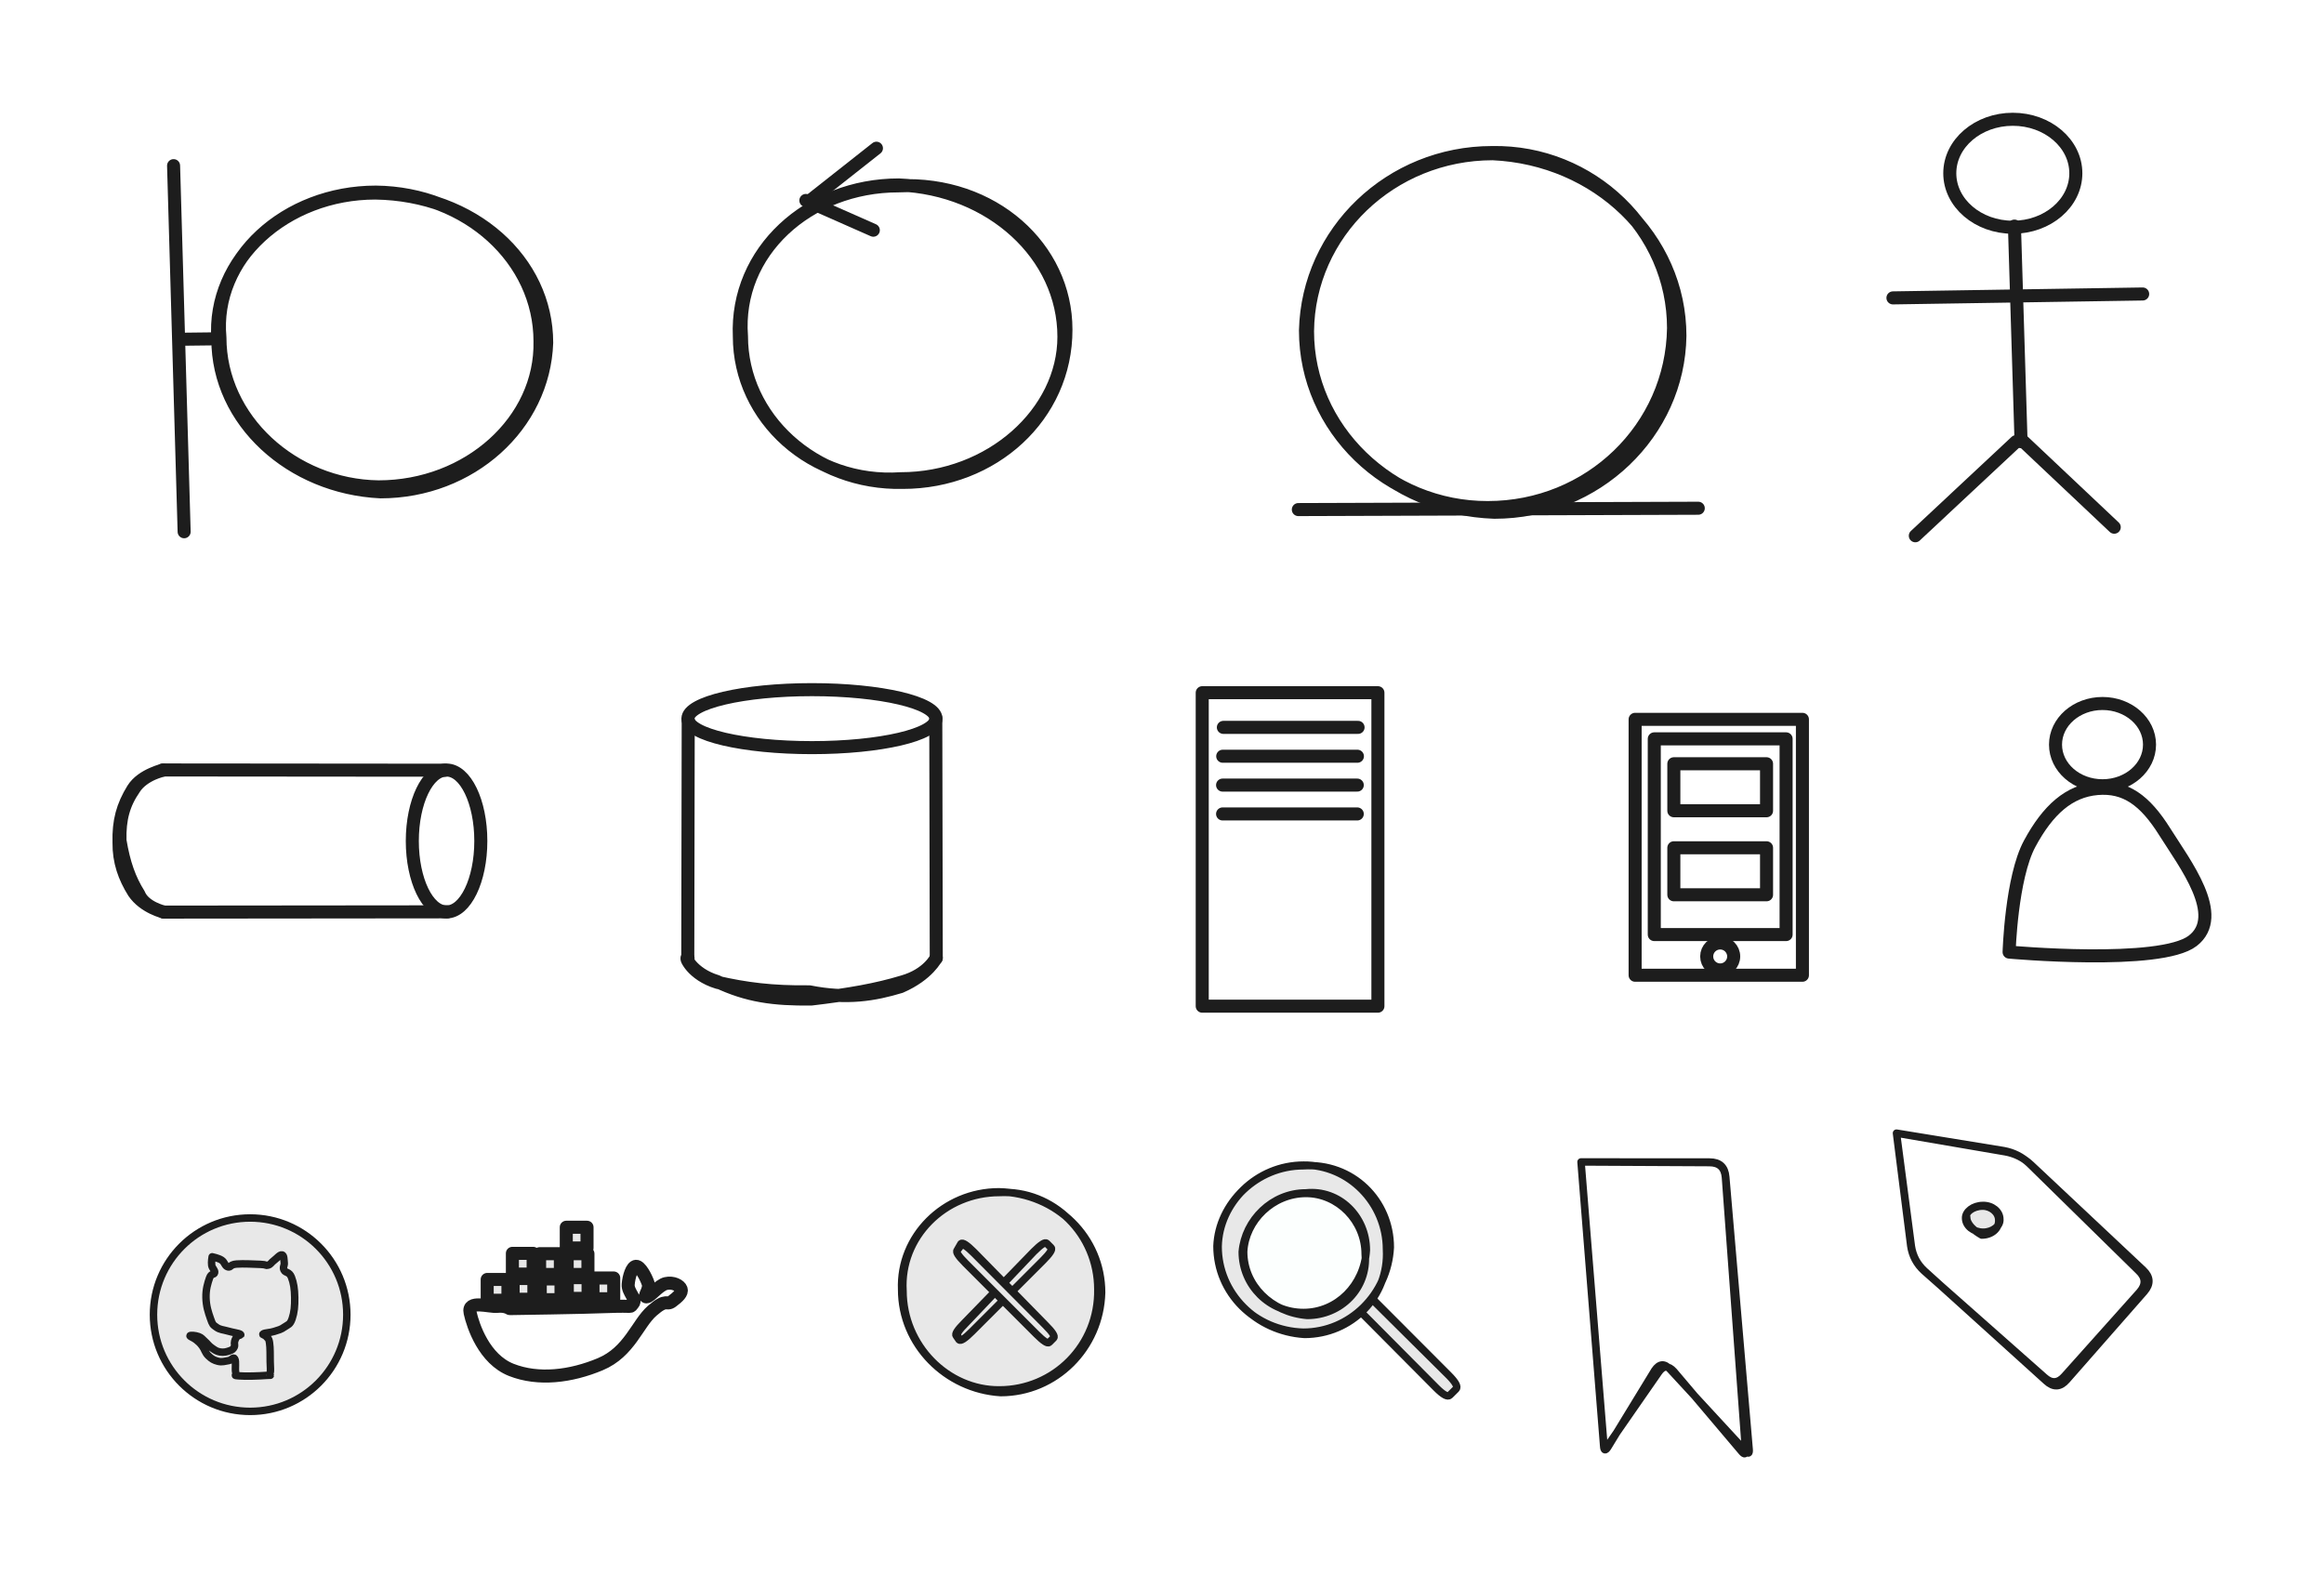
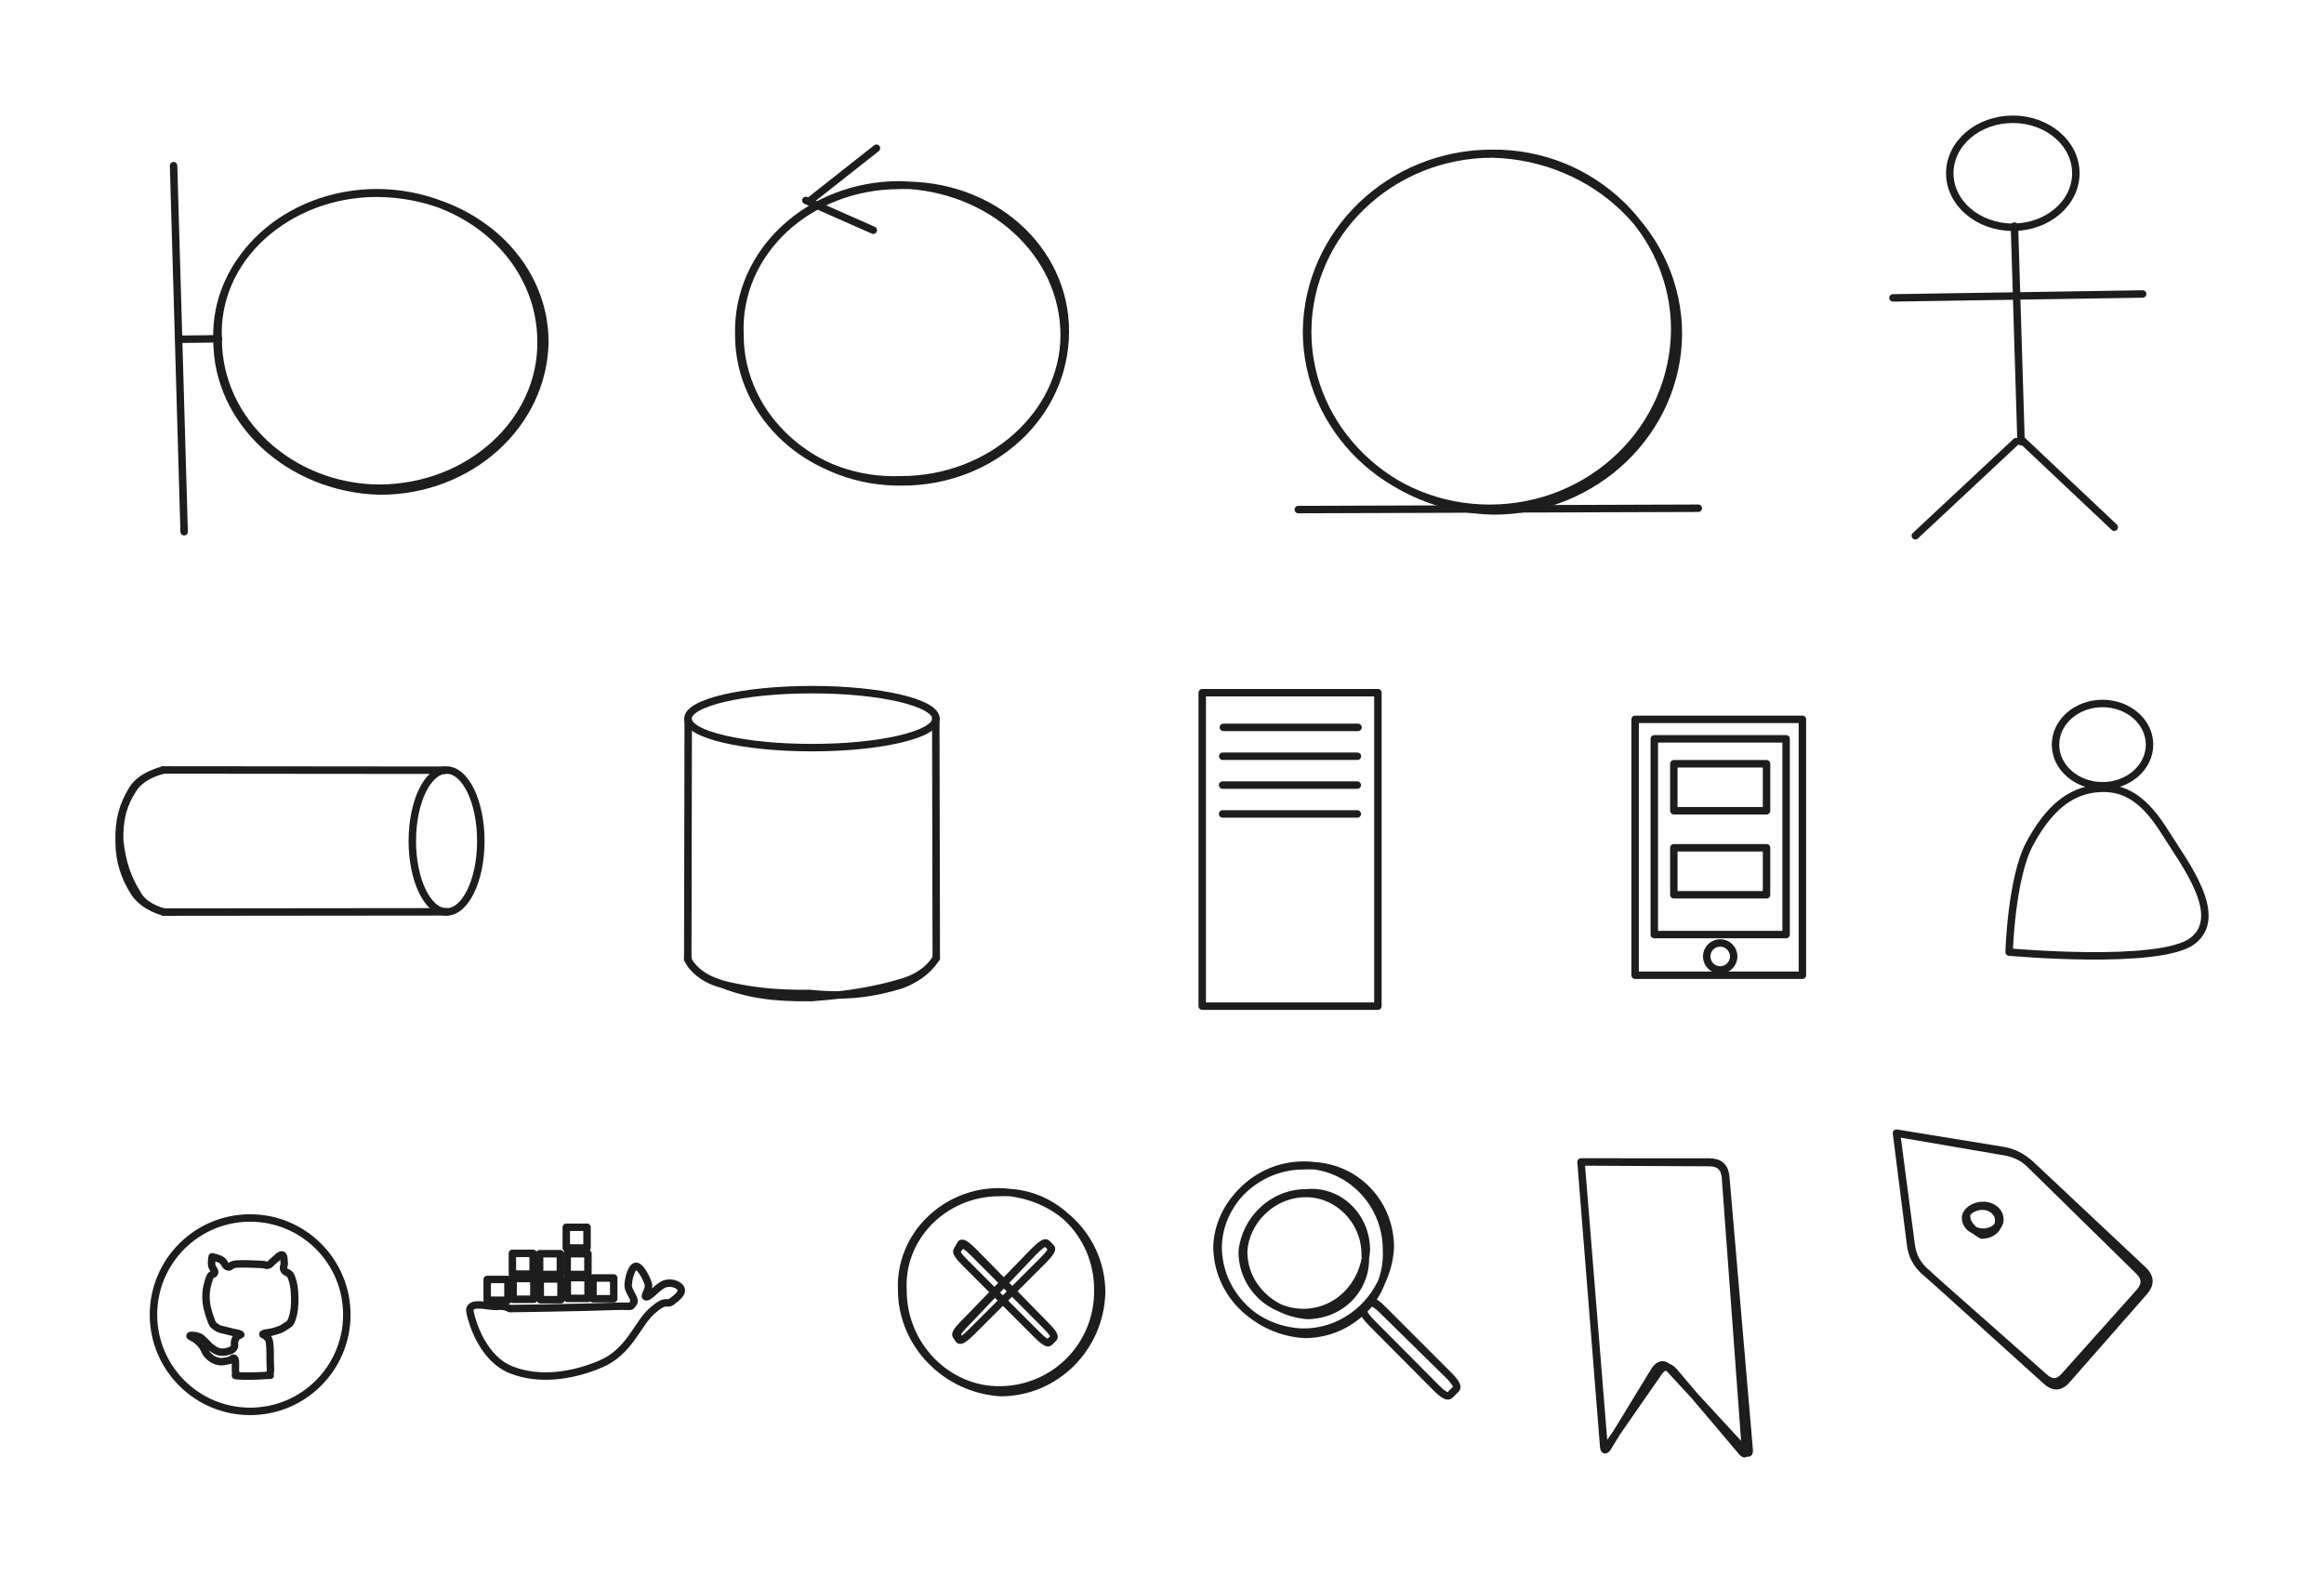
<svg xmlns="http://www.w3.org/2000/svg" direction="ltr" width="623.619" height="422.677" viewBox="223.246 -429.348 623.619 422.677" stroke-linecap="round" stroke-linejoin="round" data-color-mode="light" class="tl-container tl-theme__force-sRGB tl-theme__light" style="background-color: transparent;">
  <defs />
  <g transform="matrix(1, 0, 0, 1, 421.2706, -379.7969)" opacity="1">
-     <path stroke-width="3.5" d="M 0.373 40.714 C -0.645 17.876 18.971 0.067 43.168 0.067 C 67.851 1.028 87.467 18.838 87.467 40.807 C 87.466 61.074 67.85 78.884 43.653 78.884 C 19.989 80.493 0.373 62.684 0.373 40.714 M 0.94 40.639 C -0.769 18.121 18.847 0.311 43.044 0.311 C 68.394 -0.907 88.009 16.902 88.009 38.872 C 88.045 62.056 68.429 79.866 44.232 79.866 C 20.556 80.418 0.94 62.608 0.94 40.639" fill="none" stroke="#1d1d1d" />
+     <path stroke-width="2" d="M 0.213 40.313 C -0.368 17.848 19.247 0.038 43.445 0.038 C 67.919 0.588 87.535 18.397 87.535 40.367 C 87.535 61.363 67.919 79.173 43.722 79.173 C 19.829 80.092 0.213 62.283 0.213 40.313 M 0.537 40.27 C -0.439 17.988 19.176 0.178 43.374 0.178 C 68.229 -0.518 87.845 17.291 87.845 39.261 C 87.865 61.924 68.25 79.734 44.052 79.734 C 20.153 80.049 0.537 62.24 0.537 40.27" fill="none" stroke="#1d1d1d" />
  </g>
  <g transform="matrix(1, 0, 0, 1, 440.8816, -375.7516)" opacity="1">
-     <path stroke-width="3.5" d="M 0 0 L 17.546 -13.833 M 0 0 L 17.546 -13.833" transform="scale(1)" stroke="#1d1d1d" fill="none" />
+     <path stroke-width="2" d="M 0 0 L 17.546 -13.833 M 0 0 L 17.546 -13.833" transform="scale(1)" stroke="#1d1d1d" fill="none" />
  </g>
  <g transform="matrix(1, 0, 0, 1, 439.4914, -375.5719)" opacity="1">
-     <path stroke-width="3.5" d="M 0 0 L 18.098 7.985 M 0 0 L 18.098 7.985" transform="scale(1)" stroke="#1d1d1d" fill="none" />
+     <path stroke-width="2" d="M 0 0 L 18.098 7.985 M 0 0 L 18.098 7.985" transform="scale(1)" stroke="#1d1d1d" fill="none" />
  </g>
  <g transform="matrix(1, 0, 0, 1, 574.1945, -387.928)" opacity="1">
-     <path stroke-width="3.5" d="M -0.638 47.231 C 0.004 20.818 22.138 -0.493 49.442 -0.493 C 75.992 -0.983 98.126 20.328 98.126 46.616 C 97.728 73.442 75.593 94.752 48.289 94.752 C 21.496 94.829 -0.638 73.519 -0.638 47.231 M -0.089 47.448 C 0.169 21.134 22.303 -0.177 49.607 -0.177 C 77.702 1.099 99.836 22.41 99.836 48.697 C 99.482 74.696 77.348 96.007 50.044 96.007 C 22.045 95.046 -0.089 73.736 -0.089 47.448" fill="none" stroke="#1d1d1d" />
+     <path stroke-width="2" d="M -0.365 47.389 C 0.002 21.029 22.136 -0.282 49.44 -0.282 C 76.314 -0.561 98.448 20.749 98.448 47.037 C 98.22 73.632 76.086 94.942 48.782 94.942 C 21.77 94.987 -0.365 73.676 -0.365 47.389 M -0.051 47.512 C 0.097 21.209 22.231 -0.101 49.535 -0.101 C 77.29 0.628 99.424 21.939 99.424 48.226 C 99.222 74.349 77.088 95.659 49.784 95.659 C 22.083 95.111 -0.051 73.8 -0.051 47.512" fill="none" stroke="#1d1d1d" />
  </g>
  <g transform="matrix(1, 0, 0, 1, 571.6382, -292.6369)" opacity="1">
-     <path stroke-width="3.5" d="M 0 0 L 107.318 -0.361 M 0 0 L 107.318 -0.361" transform="scale(1)" stroke="#1d1d1d" fill="none" />
+     <path stroke-width="2" d="M 0 0 L 107.318 -0.361 M 0 0 L 107.318 -0.361" transform="scale(1)" stroke="#1d1d1d" fill="none" />
  </g>
  <g transform="matrix(1, 0, 0, 1, 281.1805, -377.4409)" opacity="1">
-     <path stroke-width="3.5" d="M 0.525 39.13 C -1.021 17.691 18.595 -0.119 42.792 -0.119 C 69.145 0.277 88.761 18.087 88.761 40.056 C 87.996 62.231 68.38 80.041 44.182 80.041 C 20.141 78.909 0.525 61.1 0.525 39.13 M 1.078 38.613 C -0.902 17.441 18.714 -0.368 42.911 -0.368 C 67.354 -0.12 86.97 17.689 86.97 39.659 C 87.435 60.899 67.819 78.709 43.622 78.709 C 20.694 78.392 1.078 60.582 1.078 38.613" fill="none" stroke="#1d1d1d" />
+     <path stroke-width="2" d="M 0.3 39.408 C -0.584 17.742 19.032 -0.068 43.23 -0.068 C 68.659 0.158 88.275 17.968 88.275 39.937 C 87.837 62.024 68.221 79.834 44.024 79.834 C 19.916 79.187 0.3 61.378 0.3 39.408 M 0.616 39.113 C -0.515 17.599 19.101 -0.21 43.298 -0.21 C 67.635 -0.069 87.251 17.741 87.251 39.71 C 87.517 61.263 67.901 79.073 43.704 79.073 C 20.232 78.892 0.616 61.082 0.616 39.113" fill="none" stroke="#1d1d1d" />
  </g>
  <g transform="matrix(1, 0, 0, 1, 269.8232, -384.9054)" opacity="1">
-     <path stroke-width="3.5" d="M 0 0 L 2.835 98.213 M 0 0 L 2.835 98.213" transform="scale(1)" stroke="#1d1d1d" fill="none" />
+     <path stroke-width="2" d="M 0 0 L 2.835 98.213 M 0 0 L 2.835 98.213" transform="scale(1)" stroke="#1d1d1d" fill="none" />
  </g>
  <g transform="matrix(1, 0, 0, 1, 271.6233, -338.3338)" opacity="1">
-     <path stroke-width="3.5" d="M 0 0 L 10.288 -0.121 M 0 0 L 10.288 -0.121" transform="scale(1)" stroke="#1d1d1d" fill="none" />
+     <path stroke-width="2" d="M 0 0 L 10.288 -0.121 M 0 0 L 10.288 -0.121" transform="scale(1)" stroke="#1d1d1d" fill="none" />
  </g>
  <g transform="matrix(1, 0, 0, 1, 746.4484, -397.3476)" opacity="1">
-     <path stroke-width="3.5" d="M 0 14.481 C 0 6.484 7.572 0 16.913 0 C 26.253 0 33.825 6.484 33.825 14.481 C 33.825 22.479 26.253 28.963 16.913 28.963 C 7.572 28.963 0 22.479 0 14.481" fill="none" stroke="#1d1d1d" />
+     <path stroke-width="2" d="M 0 14.481 C 0 6.484 7.572 0 16.913 0 C 26.253 0 33.825 6.484 33.825 14.481 C 33.825 22.479 26.253 28.963 16.913 28.963 C 7.572 28.963 0 22.479 0 14.481" fill="none" stroke="#1d1d1d" />
  </g>
  <g transform="matrix(1, 0, 0, 1, 763.8006, -368.6916)" opacity="1">
-     <path stroke-width="3.5" d="M 0 0 C 0 0 1.772 57.836 1.772 57.836" transform="scale(1)" stroke="#1d1d1d" fill="none" />
+     <path stroke-width="2" d="M 0 0 C 0 0 1.772 57.836 1.772 57.836" transform="scale(1)" stroke="#1d1d1d" fill="none" />
  </g>
  <g transform="matrix(1, 0, 0, 1, 731.1953, -349.428)" opacity="1">
-     <path stroke-width="3.5" d="M 0 0 C 0 0 67.011 -1.049 67.011 -1.049" transform="scale(1)" stroke="#1d1d1d" fill="none" />
+     <path stroke-width="2" d="M 0 0 C 0 0 67.011 -1.049 67.011 -1.049" transform="scale(1)" stroke="#1d1d1d" fill="none" />
  </g>
  <g transform="matrix(1, 0, 0, 1, 737.2004, -285.6124)" opacity="1">
-     <path stroke-width="3.5" d="M 0 0 C 0 0 27.037 -25.256 27.037 -25.256" transform="scale(1)" stroke="#1d1d1d" fill="none" />
+     <path stroke-width="2" d="M 0 0 C 0 0 27.037 -25.256 27.037 -25.256" transform="scale(1)" stroke="#1d1d1d" fill="none" />
  </g>
  <g transform="matrix(1, 0, 0, 1, 765.8718, -311.2091)" opacity="1">
-     <path stroke-width="3.5" d="M 0 0 C 0 0 24.707 23.302 24.707 23.302" transform="scale(1)" stroke="#1d1d1d" fill="none" />
+     <path stroke-width="2" d="M 0 0 C 0 0 24.707 23.302 24.707 23.302" transform="scale(1)" stroke="#1d1d1d" fill="none" />
  </g>
  <g transform="matrix(1, 0, 0, 1, 762.3664, -173.9228)" opacity="1">
-     <path stroke-width="3.5" d="M 0 0 C 0 0 0.591 -19.932 5.518 -29.073 C 10.445 -38.213 16.095 -43.212 23.649 -43.873 C 31.204 -44.534 36.443 -40.755 41.781 -32.244 C 47.118 -23.733 57.974 -9.736 49.269 -3.019 C 40.565 3.699 0 0 0 0" transform="scale(1)" stroke="#1d1d1d" fill="none" />
+     <path stroke-width="2" d="M 0 0 C 0 0 0.591 -19.932 5.518 -29.073 C 10.445 -38.213 16.095 -43.212 23.649 -43.873 C 31.204 -44.534 36.443 -40.755 41.781 -32.244 C 47.118 -23.733 57.974 -9.736 49.269 -3.019 C 40.565 3.699 0 0 0 0" transform="scale(1)" stroke="#1d1d1d" fill="none" />
  </g>
  <g transform="matrix(1, 0, 0, 1, 774.8203, -240.6139)" opacity="1">
-     <path stroke-width="3.5" d="M 0 11.036 C 0 4.941 5.647 0 12.613 0 C 19.579 0 25.226 4.941 25.226 11.036 C 25.226 17.132 19.579 22.073 12.613 22.073 C 5.647 22.073 0 17.132 0 11.036" fill="none" stroke="#1d1d1d" />
+     <path stroke-width="2" d="M 0 11.036 C 0 4.941 5.647 0 12.613 0 C 19.579 0 25.226 4.941 25.226 11.036 C 25.226 17.132 19.579 22.073 12.613 22.073 C 5.647 22.073 0 17.132 0 11.036" fill="none" stroke="#1d1d1d" />
  </g>
  <g transform="matrix(0, 1, -1, 0, 352.2676, -222.7566)" opacity="1">
-     <path stroke-width="3.5" d="M 0 9.192 C 0 4.115 8.521 0 19.032 0 C 29.543 0 38.064 4.115 38.064 9.192 C 38.064 14.268 29.543 18.384 19.032 18.384 C 8.521 18.384 0 14.268 0 9.192" fill="none" stroke="#1d1d1d" />
+     <path stroke-width="2" d="M 0 9.192 C 0 4.115 8.521 0 19.032 0 C 29.543 0 38.064 4.115 38.064 9.192 C 38.064 14.268 29.543 18.384 19.032 18.384 C 8.521 18.384 0 14.268 0 9.192" fill="none" stroke="#1d1d1d" />
  </g>
  <g transform="matrix(0, 1, -1, 0, 343.2479, -184.721)" opacity="1">
-     <path stroke-width="3.5" d="M 0 0 C 0 0 0.074 76.141 0.074 76.141" transform="scale(1)" stroke="#1d1d1d" fill="none" />
+     <path stroke-width="2" d="M 0 0 C 0 0 0.074 76.141 0.074 76.141" transform="scale(1)" stroke="#1d1d1d" fill="none" />
  </g>
  <g transform="matrix(0, 1, -1, 0, 342.7063, -222.713)" opacity="1">
-     <path stroke-width="3.5" d="M 0 0 C 0 0 -0.068 75.79 -0.068 75.79" transform="scale(1)" stroke="#1d1d1d" fill="none" />
+     <path stroke-width="2" d="M 0 0 C 0 0 -0.068 75.79 -0.068 75.79" transform="scale(1)" stroke="#1d1d1d" fill="none" />
  </g>
  <g transform="matrix(0, 1, -1, 0, 251.1199, -216.206)" opacity="1">
-     <path stroke-width="3.5" d="M -6.529 -15.933 C -6.684 -16.486 -5.512 -10.593 -1.579 -8.135 C 2.5 -5.312 6.555 -4.17 12.339 -4.321 C 18.574 -5.368 22.78 -6.887 26.782 -9.392 C 30.342 -10.814 31.556 -16.16 31.556 -16.16 M -6.529 -15.933 C -6.548 -16.169 -5.376 -10.276 -1.444 -7.818 C 3.051 -5.053 7.106 -3.911 12.89 -4.062 C 18.013 -4.004 22.22 -5.522 26.222 -8.028 C 30.342 -10.814 31.556 -16.16 31.556 -16.16" transform="scale(1)" stroke="#1d1d1d" fill="none" />
+     <path stroke-width="2" d="M -6.529 -15.933 C -6.617 -16.249 -5.445 -10.356 -1.513 -7.898 C 2.504 -5.231 6.558 -4.089 12.342 -4.24 C 18.384 -4.904 22.591 -6.422 26.593 -8.928 C 30.342 -10.814 31.556 -16.16 31.556 -16.16 M -6.529 -15.933 C -6.54 -16.068 -5.368 -10.175 -1.435 -7.717 C 2.818 -5.083 6.873 -3.941 12.657 -4.093 C 18.064 -4.124 22.27 -5.642 26.272 -8.148 C 30.342 -10.814 31.556 -16.16 31.556 -16.16" transform="scale(1)" stroke="#1d1d1d" fill="none" />
  </g>
  <g transform="matrix(1, 0, 0, 1, 407.8456, -244.3272)" opacity="1">
-     <path stroke-width="3.5" d="M 0 7.778 C 0 3.482 14.899 0 33.279 0 C 51.658 0 66.557 3.482 66.557 7.778 C 66.557 12.074 51.658 15.556 33.279 15.556 C 14.899 15.556 0 12.074 0 7.778" fill="none" stroke="#1d1d1d" />
+     <path stroke-width="2" d="M 0 7.778 C 0 3.482 14.899 0 33.279 0 C 51.658 0 66.557 3.482 66.557 7.778 C 66.557 12.074 51.658 15.556 33.279 15.556 C 14.899 15.556 0 12.074 0 7.778" fill="none" stroke="#1d1d1d" />
  </g>
  <g transform="matrix(1, 0, 0, 1, 474.3526, -236.6947)" opacity="1">
-     <path stroke-width="3.5" d="M 0 0 C 0 0 0.129 64.431 0.129 64.431" transform="scale(1)" stroke="#1d1d1d" fill="none" />
+     <path stroke-width="2" d="M 0 0 C 0 0 0.129 64.431 0.129 64.431" transform="scale(1)" stroke="#1d1d1d" fill="none" />
  </g>
  <g transform="matrix(1, 0, 0, 1, 407.9217, -236.2364)" opacity="1">
-     <path stroke-width="3.5" d="M 0 0 C 0 0 -0.119 64.134 -0.119 64.134" transform="scale(1)" stroke="#1d1d1d" fill="none" />
+     <path stroke-width="2" d="M 0 0 C 0 0 -0.119 64.134 -0.119 64.134" transform="scale(1)" stroke="#1d1d1d" fill="none" />
  </g>
  <g transform="matrix(1, 0, 0, 1, 419.2996, -158.7358)" opacity="1">
-     <path stroke-width="3.5" d="M -11.416 -13.482 C -12.415 -14.118 -10.365 -9.132 -3.489 -7.051 C 3.939 -5.361 11.029 -4.394 21.143 -4.522 C 31.253 -2.509 38.609 -3.794 45.606 -5.914 C 53.054 -9.151 55.178 -13.675 55.178 -13.675 M -11.416 -13.482 C -12.577 -14.365 -10.528 -9.378 -3.652 -7.298 C 4.491 -3.432 11.58 -2.466 21.694 -2.594 C 31.823 -3.796 39.178 -5.08 46.176 -7.201 C 53.054 -9.151 55.178 -13.675 55.178 -13.675" transform="scale(1)" stroke="#1d1d1d" fill="none" />
+     <path stroke-width="2" d="M -11.416 -13.482 C -11.987 -13.846 -9.937 -8.859 -3.061 -6.779 C 4.131 -4.921 11.22 -3.955 21.334 -4.083 C 31.446 -2.987 38.802 -4.272 45.799 -6.393 C 53.054 -9.151 55.178 -13.675 55.178 -13.675 M -11.416 -13.482 C -12.08 -13.987 -10.03 -9 -3.154 -6.92 C 4.446 -3.819 11.535 -2.853 21.649 -2.981 C 31.772 -3.723 39.127 -5.008 46.125 -7.128 C 53.054 -9.151 55.178 -13.675 55.178 -13.675" transform="scale(1)" stroke="#1d1d1d" fill="none" />
  </g>
  <g transform="matrix(1, 0, 0, 1, 545.8508, -243.508)" opacity="1">
-     <path stroke-width="3.5" d="M 0 0 L 47.142 0 L 47.142 84.098 L 0 84.098 Z" fill="none" stroke="#1d1d1d" />
+     <path stroke-width="2" d="M 0 0 L 47.142 0 L 47.142 84.098 L 0 84.098 Z" fill="none" stroke="#1d1d1d" />
  </g>
  <g transform="matrix(1, 0, 0, 1, 551.5235, -234.2046)" opacity="1">
-     <path stroke-width="3.5" d="M 0 0 C 0 0 36.142 0 36.142 0" transform="scale(1)" stroke="#1d1d1d" fill="none" />
+     <path stroke-width="2" d="M 0 0 C 0 0 36.142 0 36.142 0" transform="scale(1)" stroke="#1d1d1d" fill="none" />
  </g>
  <g transform="matrix(1, 0, 0, 1, 551.3507, -226.4632)" opacity="1">
-     <path stroke-width="3.5" d="M 0 0 C 0 0 36.142 0 36.142 0" transform="scale(1)" stroke="#1d1d1d" fill="none" />
+     <path stroke-width="2" d="M 0 0 C 0 0 36.142 0 36.142 0" transform="scale(1)" stroke="#1d1d1d" fill="none" />
  </g>
  <g transform="matrix(1, 0, 0, 1, 551.3117, -218.7219)" opacity="1">
-     <path stroke-width="3.5" d="M 0 0 C 0 0 36.142 0 36.142 0" transform="scale(1)" stroke="#1d1d1d" fill="none" />
+     <path stroke-width="2" d="M 0 0 C 0 0 36.142 0 36.142 0" transform="scale(1)" stroke="#1d1d1d" fill="none" />
  </g>
  <g transform="matrix(1, 0, 0, 1, 551.3117, -210.9806)" opacity="1">
-     <path stroke-width="3.5" d="M 0 0 C 0 0 36.142 0 36.142 0" transform="scale(1)" stroke="#1d1d1d" fill="none" />
+     <path stroke-width="2" d="M 0 0 C 0 0 36.142 0 36.142 0" transform="scale(1)" stroke="#1d1d1d" fill="none" />
  </g>
  <g transform="matrix(1, 0, 0, 1, 264.4288, -102.5818)" opacity="1">
-     <path fill="#e8e8e8" d="M 0 25.941 C 0 11.614 11.614 0 25.941 0 C 40.268 0 51.883 11.614 51.883 25.941 C 51.883 40.268 40.268 51.883 25.941 51.883 C 11.614 51.883 0 40.268 0 25.941" />
    <path stroke-width="2" d="M 0 25.941 C 0 11.614 11.614 0 25.941 0 C 40.268 0 51.883 11.614 51.883 25.941 C 51.883 40.268 40.268 51.883 25.941 51.883 C 11.614 51.883 0 40.268 0 25.941" fill="none" stroke="#1d1d1d" />
  </g>
  <g transform="matrix(1, 0, 0, 1, 280.1765, -92.1738)" opacity="1">
    <path stroke-width="2" d="M 0 0 C 0 0 1.643 0.323 2.522 0.888 C 3.402 1.452 3.385 2.49 4.222 2.711 C 5.059 2.932 4.71 2.09 6.539 1.95 C 8.368 1.809 11.236 1.978 13.003 2.037 C 14.769 2.097 14.274 2.454 15.019 2.236 C 15.764 2.019 15.802 1.566 16.578 0.994 C 17.354 0.422 18.169 -0.627 18.744 -0.509 C 19.319 -0.392 19.226 0.71 19.338 1.559 C 19.451 2.408 18.882 2.752 19.283 3.567 C 19.685 4.381 20.669 3.938 21.267 5.468 C 21.864 6.997 22.113 8.588 22.153 10.909 C 22.193 13.23 22.024 14.96 21.459 16.609 C 20.893 18.257 20.433 18.115 19.439 18.823 C 18.445 19.532 17.88 19.626 16.688 20.009 C 15.496 20.393 14.173 20.374 13.718 20.665 C 13.263 20.955 14.155 20.908 14.504 21.403 C 14.852 21.898 15.167 21.629 15.39 23.04 C 15.613 24.451 15.543 26.459 15.573 28.176 C 15.603 29.894 15.746 30.526 15.536 31.286 C 15.327 32.046 16.296 31.686 14.568 31.824 C 12.839 31.962 8.958 32.109 7.24 31.948 C 5.523 31.787 6.568 32 6.324 31.051 C 6.08 30.102 6.474 28.057 6.068 27.393 C 5.663 26.729 5.312 27.728 4.378 27.863 C 3.443 27.998 2.708 28.317 1.581 28.042 C 0.454 27.767 -0.149 27.4 -1.033 26.543 C -1.916 25.685 -1.991 24.805 -2.659 23.924 C -3.328 23.043 -3.555 22.885 -4.24 22.313 C -4.926 21.741 -6.077 21.369 -5.949 21.179 C -5.822 20.99 -4.455 21.092 -3.628 21.403 C -2.802 21.714 -2.714 22.039 -1.983 22.671 C -1.252 23.304 -0.979 23.841 -0.119 24.439 C 0.742 25.037 1.152 25.378 2.148 25.543 C 3.143 25.708 3.878 25.499 4.661 25.23 C 5.444 24.961 5.62 24.776 5.904 24.253 C 6.188 23.729 5.859 23.314 6.023 22.716 C 6.186 22.118 6.37 21.785 6.69 21.381 C 7.01 20.977 8.061 21.078 7.558 20.776 C 7.055 20.475 5.614 20.325 4.277 19.934 C 2.941 19.543 2.129 19.6 1.142 18.9 C 0.156 18.199 0.126 18.225 -0.457 16.571 C -1.04 14.918 -1.603 13.231 -1.654 10.963 C -1.706 8.695 -1.187 7.087 -0.704 5.686 C -0.22 4.285 0.545 4.95 0.667 4.24 C 0.789 3.53 0.02 3.161 -0.119 2.277 C -0.258 1.394 0 0 0 0" transform="scale(1)" stroke="#1d1d1d" fill="none" />
  </g>
  <g transform="matrix(1, 0, 0, 1, 360.265, -78.2779)" opacity="1">
-     <path stroke-width="3.5" d="M 0 0 C 0 0 19.652 -0.274 26.499 -0.555 C 33.347 -0.837 31.817 -0.119 32.869 -1.352 C 33.921 -2.584 31.386 -4.392 31.548 -6.473 C 31.71 -8.554 32.535 -11.273 33.647 -11.341 C 34.759 -11.408 36.302 -8.506 36.886 -6.798 C 37.471 -5.091 35.455 -3.16 36.452 -3.143 C 37.449 -3.126 39.735 -6.284 41.672 -6.717 C 43.61 -7.151 45.408 -6.22 45.753 -5.224 C 46.098 -4.229 44.946 -3.15 43.328 -1.94 C 41.711 -0.73 42.005 -2.929 37.99 0.585 C 33.975 4.098 31.936 11.622 24.056 14.925 C 16.177 18.229 7.446 19.318 0.17 16.441 C -7.106 13.564 -10.086 4.664 -10.868 1.115 C -11.65 -2.435 -5.787 -0.361 -3.583 -0.597 C -1.379 -0.834 -0.287 -0.019 -0.287 -0.019" transform="scale(1)" stroke="#1d1d1d" fill="none" />
+     <path stroke-width="2" d="M 0 0 C 0 0 19.652 -0.274 26.499 -0.555 C 33.347 -0.837 31.817 -0.119 32.869 -1.352 C 33.921 -2.584 31.386 -4.392 31.548 -6.473 C 31.71 -8.554 32.535 -11.273 33.647 -11.341 C 34.759 -11.408 36.302 -8.506 36.886 -6.798 C 37.471 -5.091 35.455 -3.16 36.452 -3.143 C 37.449 -3.126 39.735 -6.284 41.672 -6.717 C 43.61 -7.151 45.408 -6.22 45.753 -5.224 C 46.098 -4.229 44.946 -3.15 43.328 -1.94 C 41.711 -0.73 42.005 -2.929 37.99 0.585 C 33.975 4.098 31.936 11.622 24.056 14.925 C 16.177 18.229 7.446 19.318 0.17 16.441 C -7.106 13.564 -10.086 4.664 -10.868 1.115 C -11.65 -2.435 -5.787 -0.361 -3.583 -0.597 C -1.379 -0.834 -0.287 -0.019 -0.287 -0.019" transform="scale(1)" stroke="#1d1d1d" fill="none" />
  </g>
  <g transform="matrix(1, 0, 0, 1, 353.98, -86.0901)" opacity="1">
-     <path fill="#e8e8e8" d="M 0 0 L 5.566 0 L 5.566 5.566 L 0 5.566 Z" />
-     <path stroke-width="3.5" d="M 0 0 L 5.566 0 L 5.566 5.566 L 0 5.566 Z" fill="none" stroke="#1d1d1d" />
+     <path stroke-width="2" d="M 0 0 L 5.566 0 L 5.566 5.566 L 0 5.566 Z" fill="none" stroke="#1d1d1d" />
  </g>
  <g transform="matrix(1, 0, 0, 1, 360.938, -86.3453)" opacity="1">
-     <path fill="#e8e8e8" d="M 0 0 L 5.566 0 L 5.566 5.566 L 0 5.566 Z" />
-     <path stroke-width="3.5" d="M 0 0 L 5.566 0 L 5.566 5.566 L 0 5.566 Z" fill="none" stroke="#1d1d1d" />
+     <path stroke-width="2" d="M 0 0 L 5.566 0 L 5.566 5.566 L 0 5.566 Z" fill="none" stroke="#1d1d1d" />
  </g>
  <g transform="matrix(1, 0, 0, 1, 368.2206, -86.2293)" opacity="1">
-     <path fill="#e8e8e8" d="M 0 0 L 5.566 0 L 5.566 5.566 L 0 5.566 Z" />
-     <path stroke-width="3.5" d="M 0 0 L 5.566 0 L 5.566 5.566 L 0 5.566 Z" fill="none" stroke="#1d1d1d" />
+     <path stroke-width="2" d="M 0 0 L 5.566 0 L 5.566 5.566 L 0 5.566 Z" fill="none" stroke="#1d1d1d" />
  </g>
  <g transform="matrix(1, 0, 0, 1, 375.4801, -86.5772)" opacity="1">
-     <path fill="#e8e8e8" d="M 0 0 L 5.566 0 L 5.566 5.566 L 0 5.566 Z" />
-     <path stroke-width="3.5" d="M 0 0 L 5.566 0 L 5.566 5.566 L 0 5.566 Z" fill="none" stroke="#1d1d1d" />
+     <path stroke-width="2" d="M 0 0 L 5.566 0 L 5.566 5.566 L 0 5.566 Z" fill="none" stroke="#1d1d1d" />
  </g>
  <g transform="matrix(1, 0, 0, 1, 382.3684, -86.4844)" opacity="1">
-     <path fill="#e8e8e8" d="M 0 0 L 5.566 0 L 5.566 5.566 L 0 5.566 Z" />
-     <path stroke-width="3.5" d="M 0 0 L 5.566 0 L 5.566 5.566 L 0 5.566 Z" fill="none" stroke="#1d1d1d" />
+     <path stroke-width="2" d="M 0 0 L 5.566 0 L 5.566 5.566 L 0 5.566 Z" fill="none" stroke="#1d1d1d" />
  </g>
  <g transform="matrix(1, 0, 0, 1, 360.7408, -93.0944)" opacity="1">
-     <path fill="#e8e8e8" d="M 0 0 L 5.566 0 L 5.566 5.566 L 0 5.566 Z" />
-     <path stroke-width="3.5" d="M 0 0 L 5.566 0 L 5.566 5.566 L 0 5.566 Z" fill="none" stroke="#1d1d1d" />
+     <path stroke-width="2" d="M 0 0 L 5.566 0 L 5.566 5.566 L 0 5.566 Z" fill="none" stroke="#1d1d1d" />
  </g>
  <g transform="matrix(1, 0, 0, 1, 368.0467, -93.0017)" opacity="1">
-     <path fill="#e8e8e8" d="M 0 0 L 5.566 0 L 5.566 5.566 L 0 5.566 Z" />
-     <path stroke-width="3.5" d="M 0 0 L 5.566 0 L 5.566 5.566 L 0 5.566 Z" fill="none" stroke="#1d1d1d" />
+     <path stroke-width="2" d="M 0 0 L 5.566 0 L 5.566 5.566 L 0 5.566 Z" fill="none" stroke="#1d1d1d" />
  </g>
  <g transform="matrix(1, 0, 0, 1, 375.4453, -93.0017)" opacity="1">
-     <path fill="#e8e8e8" d="M 0 0 L 5.566 0 L 5.566 5.566 L 0 5.566 Z" />
-     <path stroke-width="3.5" d="M 0 0 L 5.566 0 L 5.566 5.566 L 0 5.566 Z" fill="none" stroke="#1d1d1d" />
+     <path stroke-width="2" d="M 0 0 L 5.566 0 L 5.566 5.566 L 0 5.566 Z" fill="none" stroke="#1d1d1d" />
  </g>
  <g transform="matrix(1, 0, 0, 1, 375.2017, -100.0988)" opacity="1">
-     <path fill="#e8e8e8" d="M 0 0 L 5.566 0 L 5.566 5.566 L 0 5.566 Z" />
-     <path stroke-width="3.5" d="M 0 0 L 5.566 0 L 5.566 5.566 L 0 5.566 Z" fill="none" stroke="#1d1d1d" />
+     <path stroke-width="2" d="M 0 0 L 5.566 0 L 5.566 5.566 L 0 5.566 Z" fill="none" stroke="#1d1d1d" />
  </g>
  <g transform="matrix(1, 0, 0, 1, 662.0139, -236.3623)" opacity="1">
-     <path stroke-width="3.5" d="M 0 0 L 44.891 0 L 44.891 68.655 L 0 68.655 Z" fill="none" stroke="#1d1d1d" />
+     <path stroke-width="2" d="M 0 0 L 44.891 0 L 44.891 68.655 L 0 68.655 Z" fill="none" stroke="#1d1d1d" />
  </g>
  <g transform="matrix(1, 0, 0, 1, 667.1534, -231.1281)" opacity="1">
-     <path stroke-width="3.5" d="M 0 0 L 35.373 0 L 35.373 52.508 L 0 52.508 Z" fill="none" stroke="#1d1d1d" />
+     <path stroke-width="2" d="M 0 0 L 35.373 0 L 35.373 52.508 L 0 52.508 Z" fill="none" stroke="#1d1d1d" />
  </g>
  <g transform="matrix(1, 0, 0, 1, 681.2176, -176.3727)" opacity="1">
-     <path stroke-width="3.5" d="M 0 3.622 C 0 1.622 1.622 0 3.622 0 C 5.622 0 7.244 1.622 7.244 3.622 C 7.244 5.622 5.622 7.244 3.622 7.244 C 1.622 7.244 0 5.622 0 3.622" fill="none" stroke="#1d1d1d" />
+     <path stroke-width="2" d="M 0 3.622 C 0 1.622 1.622 0 3.622 0 C 5.622 0 7.244 1.622 7.244 3.622 C 7.244 5.622 5.622 7.244 3.622 7.244 C 1.622 7.244 0 5.622 0 3.622" fill="none" stroke="#1d1d1d" />
  </g>
  <g transform="matrix(1, 0, 0, 1, 672.4019, -224.4441)" opacity="1">
-     <path stroke-width="3.5" d="M 0 0 L 24.876 0 L 24.876 12.608 L 0 12.608 Z" fill="none" stroke="#1d1d1d" />
+     <path stroke-width="2" d="M 0 0 L 24.876 0 L 24.876 12.608 L 0 12.608 Z" fill="none" stroke="#1d1d1d" />
  </g>
  <g transform="matrix(1, 0, 0, 1, 672.4019, -201.9038)" opacity="1">
-     <path stroke-width="3.5" d="M 0 0 L 24.876 0 L 24.876 12.608 L 0 12.608 Z" fill="none" stroke="#1d1d1d" />
+     <path stroke-width="2" d="M 0 0 L 24.876 0 L 24.876 12.608 L 0 12.608 Z" fill="none" stroke="#1d1d1d" />
  </g>
  <g transform="matrix(1, 0, 0, 1, 464.916, -109.7479)" opacity="1">
-     <path fill="#e8e8e8" d="M 0 26.709 C 0 11.958 11.958 0 26.709 0 C 41.459 0 53.417 11.958 53.417 26.709 C 53.417 41.459 41.459 53.417 26.709 53.417 C 11.958 53.417 0 41.459 0 26.709" />
    <path stroke-width="2" d="M 0.643 26.677 C -0.218 12.29 11.739 0.332 26.49 0.332 C 40.963 -0.41 52.92 11.548 52.92 26.299 C 53.203 41.327 41.245 53.285 26.495 53.285 C 12.601 53.386 0.643 41.428 0.643 26.677 M 0.274 26.382 C -0.308 12.097 11.65 0.139 26.401 0.139 C 41.981 0.489 53.938 12.447 53.938 27.198 C 53.529 42.049 41.571 54.007 26.82 54.007 C 12.232 53.09 0.274 41.132 0.274 26.382" fill="none" stroke="#1d1d1d" />
  </g>
  <g transform="matrix(0.7071, -0.7071, 0.7071, 0.7071, 478.7992, -71.7061)" opacity="1">
-     <path fill="#e8e8e8" d="M 4 0 L 30.926 0 Q 34.926 0 34.926 0.856 L 34.926 2.568 Q 34.926 3.424 30.926 3.424 L 4 3.424 Q 0 3.424 0 2.568 L 0 0.856 Q 0 0 4 0" />
    <path stroke-width="2" d="M 4.504 0.662 L 30.926 0 Q 34.926 0 34.926 0.856 L 34.926 2.568 Q 34.926 3.424 30.926 3.424 L 4 3.424 Q 0 3.424 0 2.568 L 0.504 1.518 Q 0.504 0.662 4.504 0.662 M 4.245 0.375 L 30.926 0 Q 34.926 0 34.926 0.856 L 34.926 2.568 Q 34.926 3.424 30.926 3.424 L 4 3.424 Q 0 3.424 0 2.568 L 0.245 1.231 Q 0.245 0.375 4.245 0.375" fill="none" stroke="#1d1d1d" />
  </g>
  <g transform="matrix(0.7071, 0.7071, -0.7071, 0.7071, 481.9053, -95.7179)" opacity="1">
-     <path fill="#e8e8e8" d="M 4 0 L 30.926 0 Q 34.926 0 34.926 0.856 L 34.926 2.568 Q 34.926 3.424 30.926 3.424 L 4 3.424 Q 0 3.424 0 2.568 L 0 0.856 Q 0 0 4 0" />
    <path stroke-width="2" d="M 3.464 -0.284 L 30.926 0 Q 34.926 0 34.926 0.856 L 34.926 2.568 Q 34.926 3.424 30.926 3.424 L 4 3.424 Q 0 3.424 0 2.568 L -0.536 0.572 Q -0.536 -0.284 3.464 -0.284 M 3.785 -0.077 L 30.926 0 Q 34.926 0 34.926 0.856 L 34.926 2.568 Q 34.926 3.424 30.926 3.424 L 4 3.424 Q 0 3.424 0 2.568 L -0.215 0.779 Q -0.215 -0.077 3.785 -0.077" fill="none" stroke="#1d1d1d" />
  </g>
-   <g transform="matrix(0.7051, 0.7091, -0.7091, 0.7051, 580.6326, -91.9203)" opacity="1">
-     <path fill="#e8e8e8" d="M 4 0 L 44.468 0 Q 48.468 0 48.468 1.188 L 48.468 3.564 Q 48.468 4.752 44.468 4.752 L 4 4.752 Q 0 4.752 0 3.564 L 0 1.188 Q 0 0 4 0" />
-     <path stroke-width="2" d="M 3.531 0.074 L 44.468 0 Q 48.468 0 48.468 1.188 L 48.468 3.564 Q 48.468 4.752 44.468 4.752 L 4 4.752 Q 0 4.752 0 3.564 L -0.469 1.262 Q -0.469 0.074 3.531 0.074 M 3.886 0.286 L 44.468 0 Q 48.468 0 48.468 1.188 L 48.468 3.564 Q 48.468 4.752 44.468 4.752 L 4 4.752 Q 0 4.752 0 3.564 L -0.114 1.474 Q -0.114 0.286 3.886 0.286" fill="none" stroke="#1d1d1d" />
+   <g transform="matrix(0.7051, 0.7091, -0.7091, 0.7051, 591.8891, -80.6002)" opacity="1">
+     <path stroke-width="2" d="M 3.531 0.074 L 28.504 0 Q 32.504 0 32.504 1.188 L 32.504 3.564 Q 32.504 4.752 28.504 4.752 L 4 4.752 Q 0 4.752 0 3.564 L -0.469 1.262 Q -0.469 0.074 3.531 0.074 M 3.886 0.286 L 28.504 0 Q 32.504 0 32.504 1.188 L 32.504 3.564 Q 32.504 4.752 28.504 4.752 L 4 4.752 Q 0 4.752 0 3.564 L -0.114 1.474 Q -0.114 0.286 3.886 0.286" fill="none" stroke="#1d1d1d" />
  </g>
  <g transform="matrix(1, 0, 0, 1, 550.3389, -117.2031)" opacity="1">
-     <path fill="#e8e8e8" d="M 0 22.726 C 0 10.175 10.175 0 22.726 0 C 35.278 0 45.453 10.175 45.453 22.726 C 45.453 35.278 35.278 45.453 22.726 45.453 C 10.175 45.453 0 35.278 0 22.726" />
    <path stroke-width="2" d="M -0.529 22.164 C -0.097 10.792 10.079 0.617 22.63 0.617 C 35.803 -0.229 45.978 9.946 45.978 22.497 C 45.347 35.087 35.172 45.262 22.621 45.262 C 9.646 44.89 -0.529 34.715 -0.529 22.164 M -0.221 22.293 C -0.002 10.612 10.173 0.437 22.724 0.437 C 34.779 0.33 44.954 10.505 44.954 23.056 C 45.663 35.677 35.487 45.852 22.936 45.852 C 9.954 45.019 -0.221 34.844 -0.221 22.293" fill="none" stroke="#1d1d1d" />
  </g>
  <g transform="matrix(1, 0, 0, 1, 557.1519, -109.6729)" opacity="1">
-     <path fill="#fcfffe" d="M 0 16.304 C 0 7.3 7.3 0 16.304 0 C 25.308 0 32.608 7.3 32.608 16.304 C 32.608 25.308 25.308 32.608 16.304 32.608 C 7.3 32.608 0 25.308 0 16.304" />
    <path stroke-width="2" d="M -0.183 16.121 C 0.254 7.808 7.554 0.508 16.558 0.508 C 25.127 0.514 32.426 7.814 32.426 16.818 C 33.18 25.933 25.88 33.232 16.876 33.232 C 7.117 32.425 -0.183 25.126 -0.183 16.121 M -0.567 16.159 C 0.178 7.658 7.477 0.359 16.482 0.359 C 25.442 -0.592 32.741 6.708 32.741 15.712 C 32.182 25.143 24.883 32.443 15.878 32.443 C 6.733 32.463 -0.567 25.163 -0.567 16.159" fill="none" stroke="#1d1d1d" />
  </g>
  <g transform="matrix(1, 0, 0, 1, 647.4981, -117.6182)" opacity="1">
    <path stroke-width="2" d="M 0 0 L 34.437 0.172 Q 38.437 0.172 38.756 4.159 L 44.137 77.343 Q 44.269 78.995 43.163 77.761 L 24.912 56.2 Q 22.663 53.69 20.78 56.484 L 7.198 76.05 Q 6.248 77.459 6.122 75.765 L 0 0 M 0 0 L 34.514 0.023 Q 38.514 0.023 38.833 4.01 L 45.118 77.159 Q 45.25 78.811 44.145 77.576 L 23.899 55.647 Q 21.651 53.136 19.767 55.931 L 7.154 76.59 Q 6.205 77.999 6.079 76.305 L 0 0" transform="scale(1)" stroke="#1d1d1d" fill="none" />
  </g>
  <g transform="matrix(0.7028, -0.7114, 0.7114, 0.7028, 732.1463, -125.3445)" opacity="1">
    <path stroke-width="2" d="M 0 0 L -18.831 23.99 Q -21.231 27.19 -21.085 31.187 L -18.704 74.206 Q -18.56 78.132 -14.639 77.879 L 15.503 76.384 Q 19.495 76.126 19.392 72.128 L 19.245 31.075 Q 19.143 27.077 16.889 23.772 L 0 0 M 0 0 L -18.759 24.139 Q -21.159 27.339 -21.013 31.336 L -19.055 75.354 Q -18.912 79.28 -14.991 79.027 L 16.495 77.172 Q 20.487 76.915 20.384 72.916 L 19.336 31.618 Q 19.233 27.619 16.98 24.314 L 0 0" transform="scale(1)" stroke="#1d1d1d" fill="none" />
  </g>
  <g transform="matrix(1, 0, 0, 1, 750.3745, -105.9489)" opacity="1">
-     <path fill="#e8e8e8" d="M 0 3.75 C 0 1.679 2.099 0 4.688 0 C 7.276 0 9.375 1.679 9.375 3.75 C 9.375 5.821 7.276 7.5 4.688 7.5 C 2.099 7.5 0 5.821 0 3.75" />
    <path stroke-width="2" d="M 0.607 3.1 C 0.17 1.875 2.268 0.196 4.857 0.196 C 7.097 0.157 9.196 1.836 9.196 3.907 C 9.337 6.268 7.239 7.946 4.65 7.946 C 2.705 6.85 0.607 5.171 0.607 3.1 M 0.311 3.393 C 0.263 1.683 2.362 0.004 4.95 0.004 C 7.407 -0.069 9.506 1.61 9.506 3.681 C 9.683 5.5 7.585 7.179 4.996 7.179 C 2.409 7.143 0.311 5.465 0.311 3.393" fill="none" stroke="#1d1d1d" />
  </g>
</svg>
